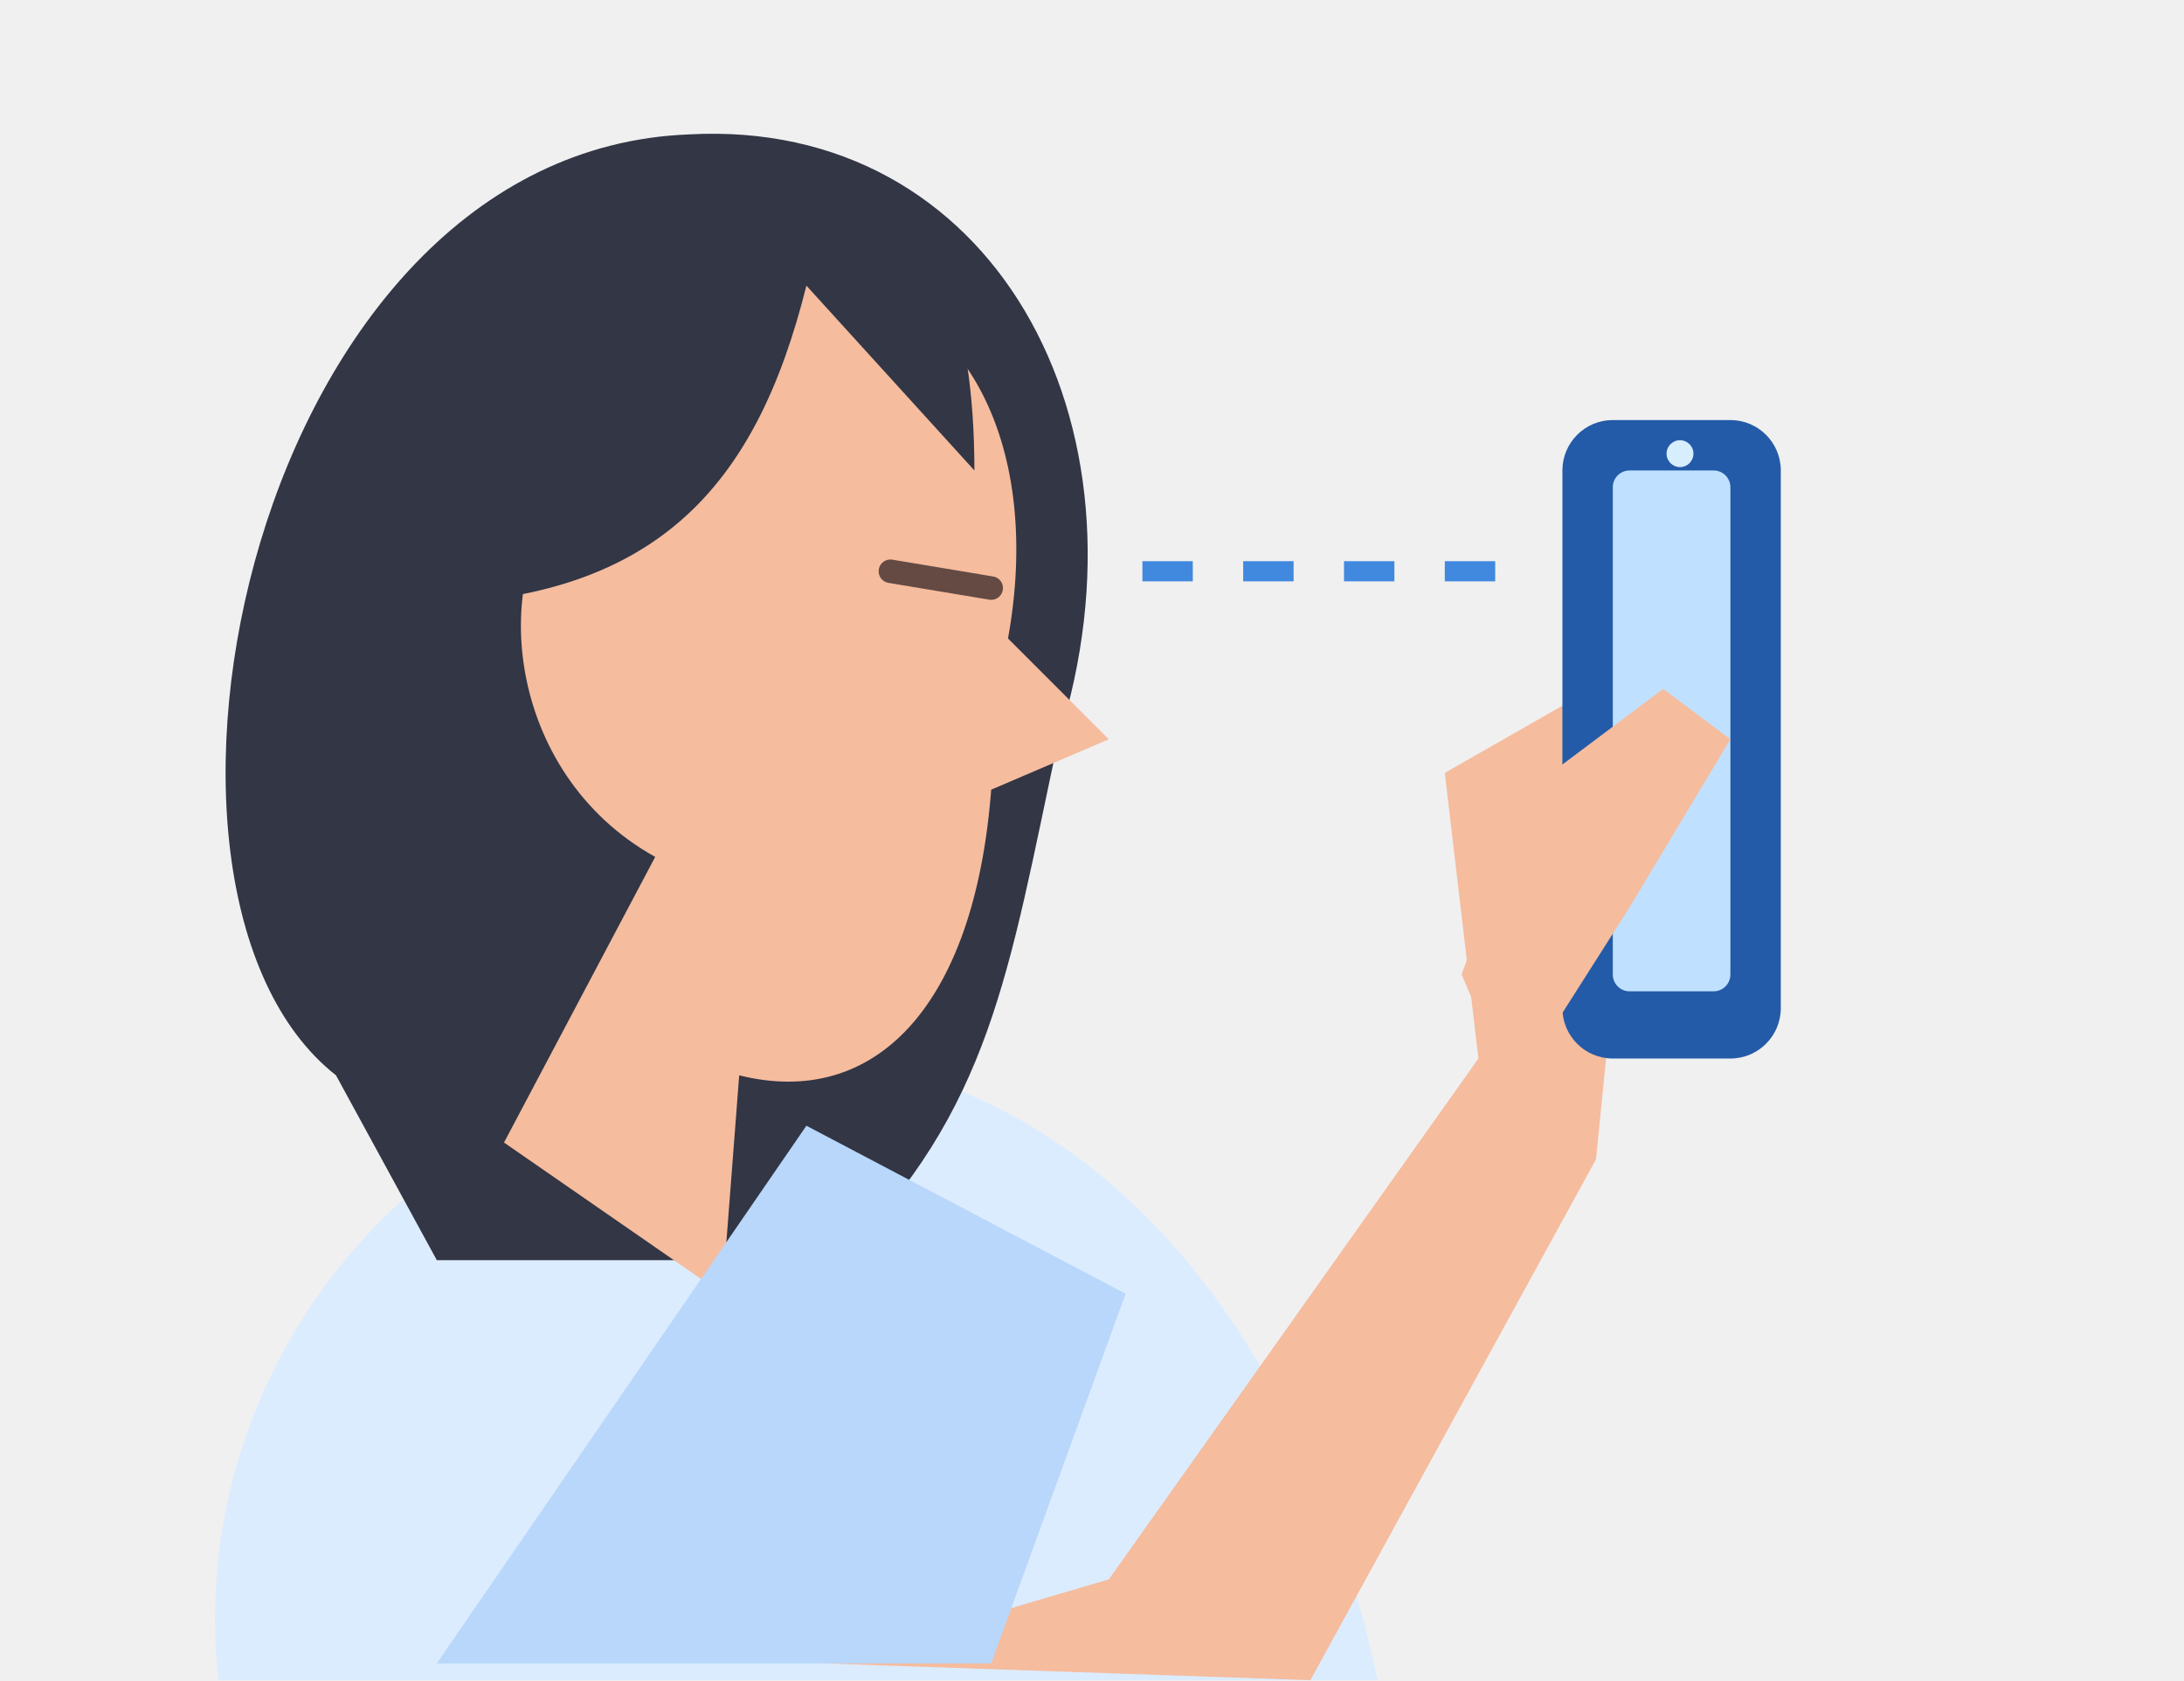
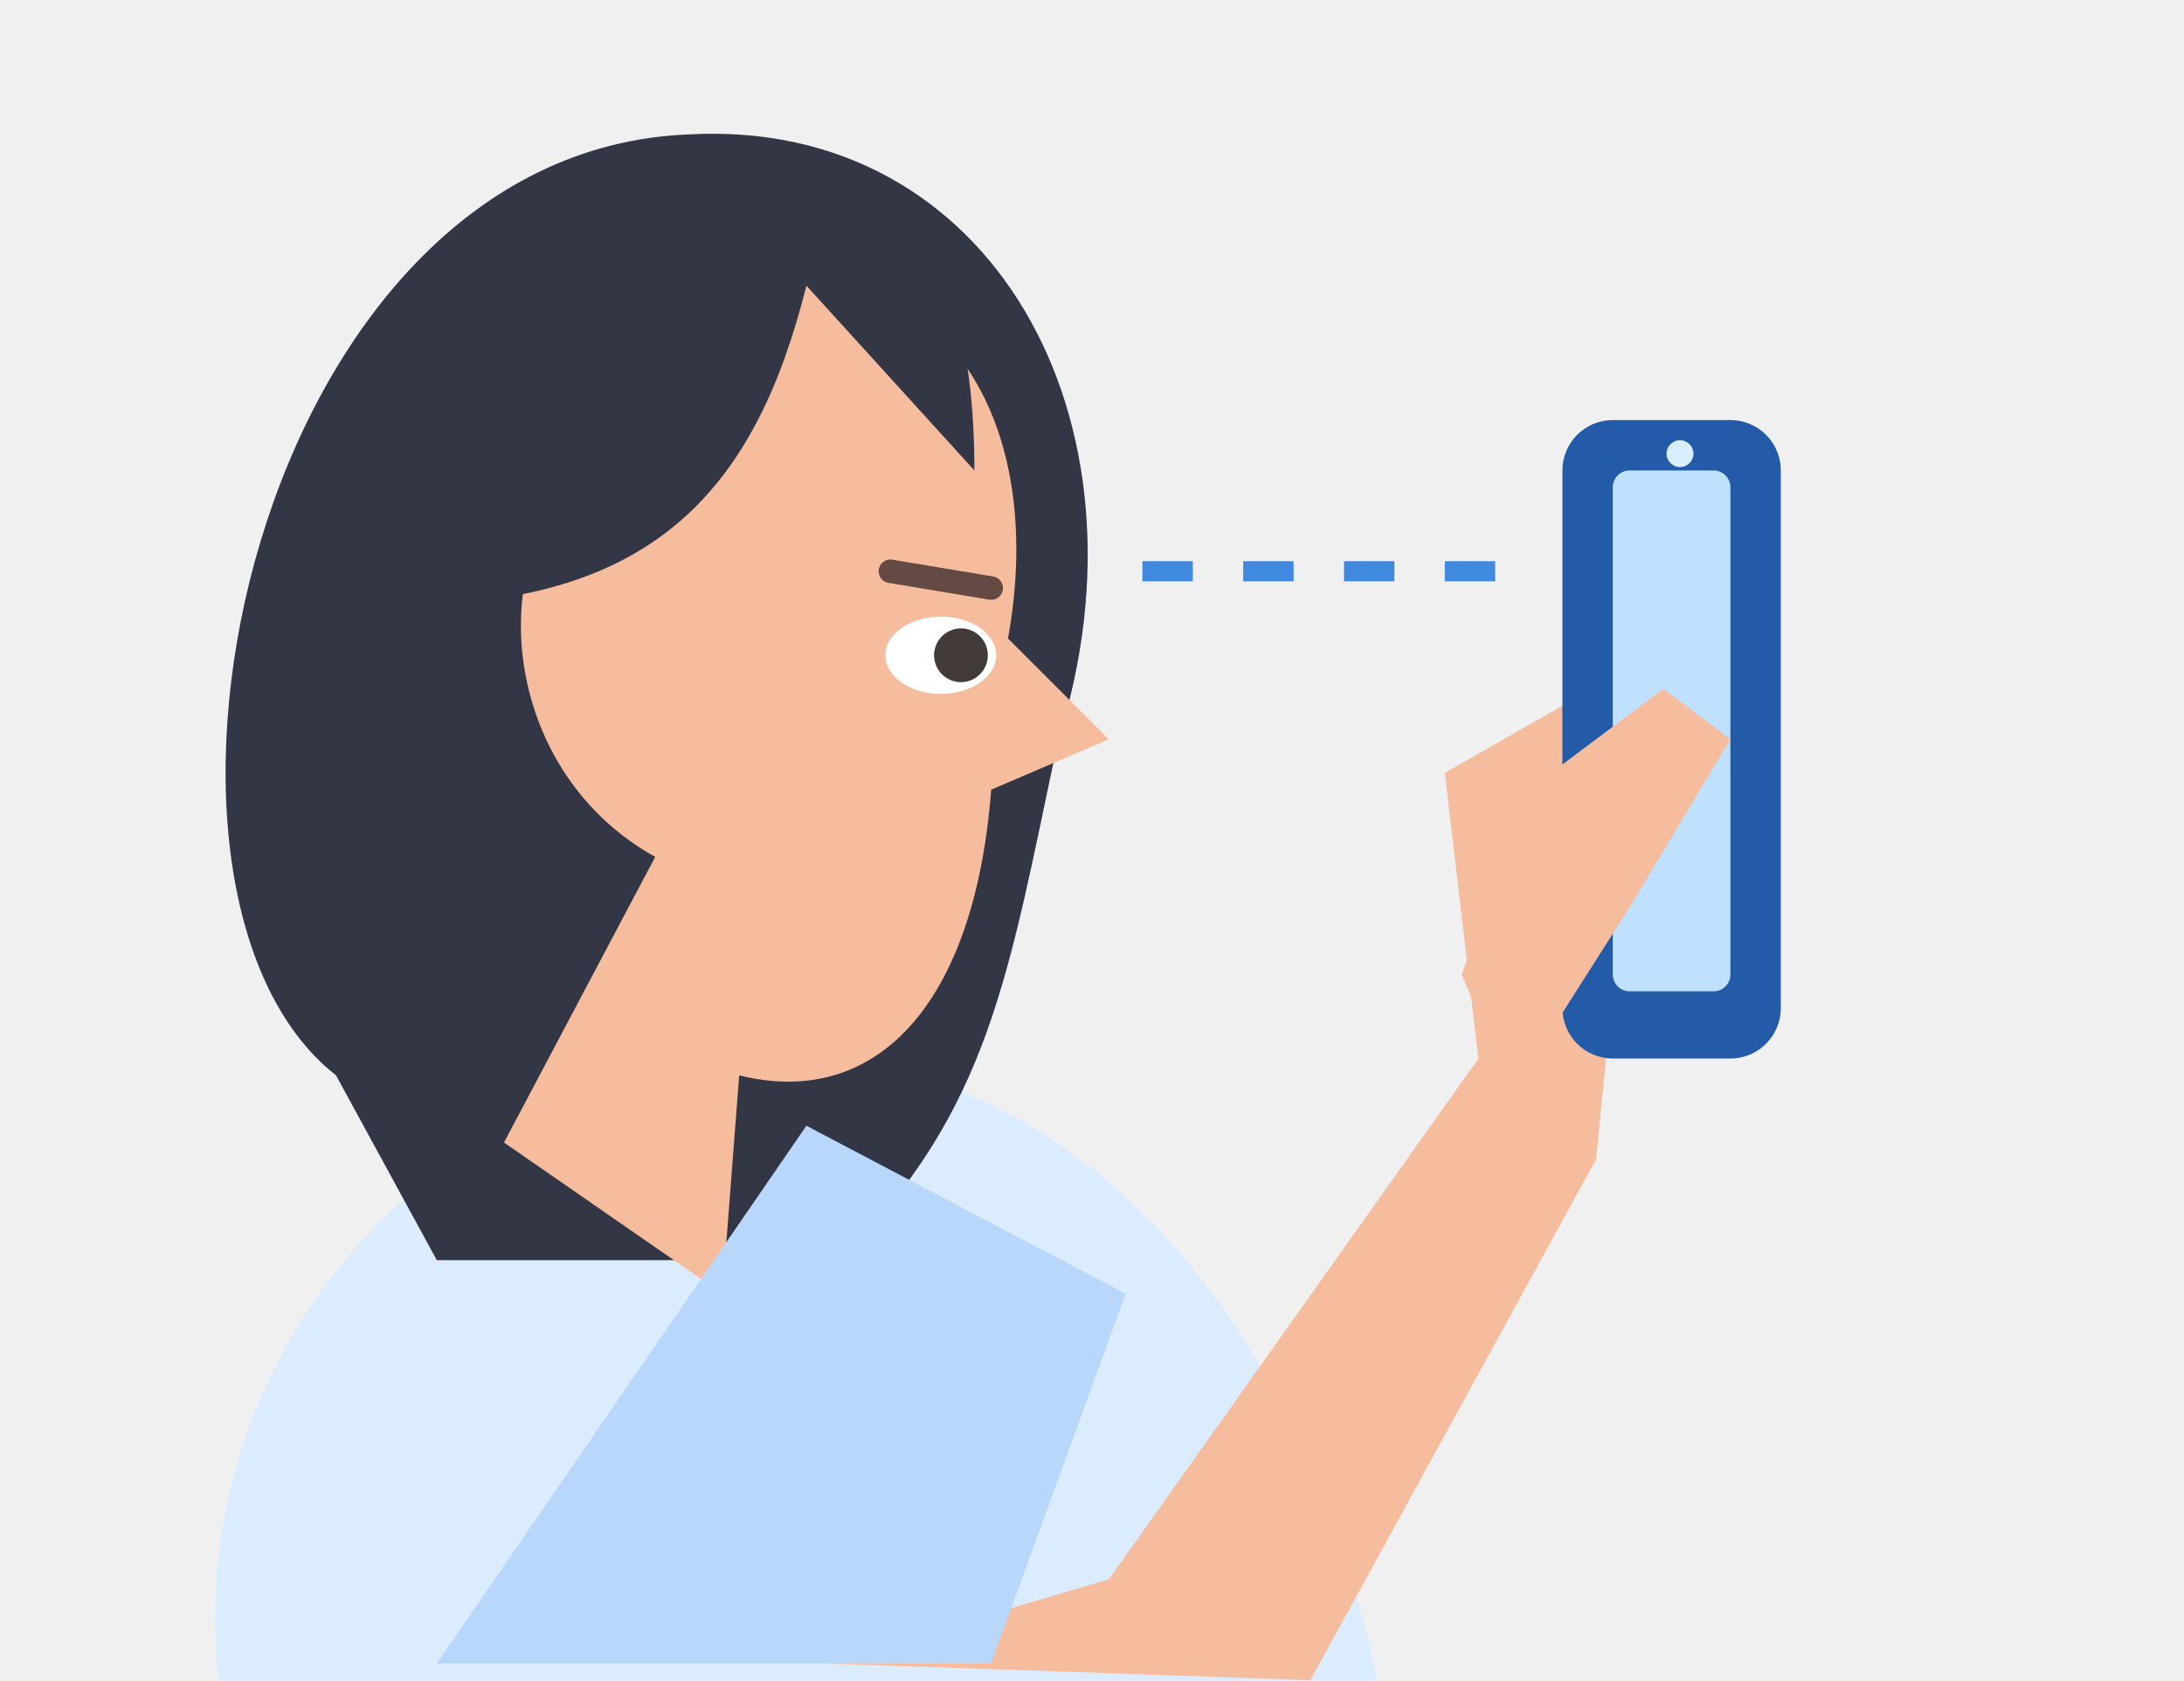
<svg xmlns="http://www.w3.org/2000/svg" viewBox="0 0 130 100">
  <path fill="#dcecff" d="M13 100c-2-18 11-35 30-37 15-2 33 9 39 37" />
  <path fill="#323645" d="M20 64C6 53 15 9 41 8c18-1 28 17 22 36-3 14-4 22-13 31H26Z" />
  <path fill="#f5bc9e" d="M47 16c11 1 15 11 13 22l6 6-7 3c-1 13-7 19-15 17l-1 13-13-9 9-17c-9-5-10-17-5-22Z" />
  <path fill="#323645" d="M24 36c15 0 21-7 24-19l10 11c0-19-10-21-17-19-13 2-19 13-17 27" />
  <path d="m53 34 6 1" stroke="#644a43" stroke-width="1.4" stroke-linecap="round" />
+   <ellipse cx="56" cy="39" rx="3.3" ry="2.3" fill="#fff" />
+   <circle cx="57.2" cy="39" r="1.6" fill="#423a39" />
  <path fill="#f5bc9e" d="m49 99 17-5 22-31-2-17 7-4 4 7-2 20-17 31" />
  <path fill="#b8d7fb" d="m26 99 22-32 19 10-8 22" />
  <rect x="93" y="25" width="13" height="38" rx="3" fill="#245ba8" />
  <rect x="96" y="28" width="7" height="31" rx="1" fill="#bfe1ff" />
  <path stroke="#4089df" stroke-dasharray="3 3" stroke-width="1.2" d="M68 34h24" />
  <path fill="#f5bc9e" d="m91 47 8-6 4 3-6 10-7 11-3-7Z" />
  <circle cx="100" cy="27" r=".8" fill="#d7eeff" />
</svg>
